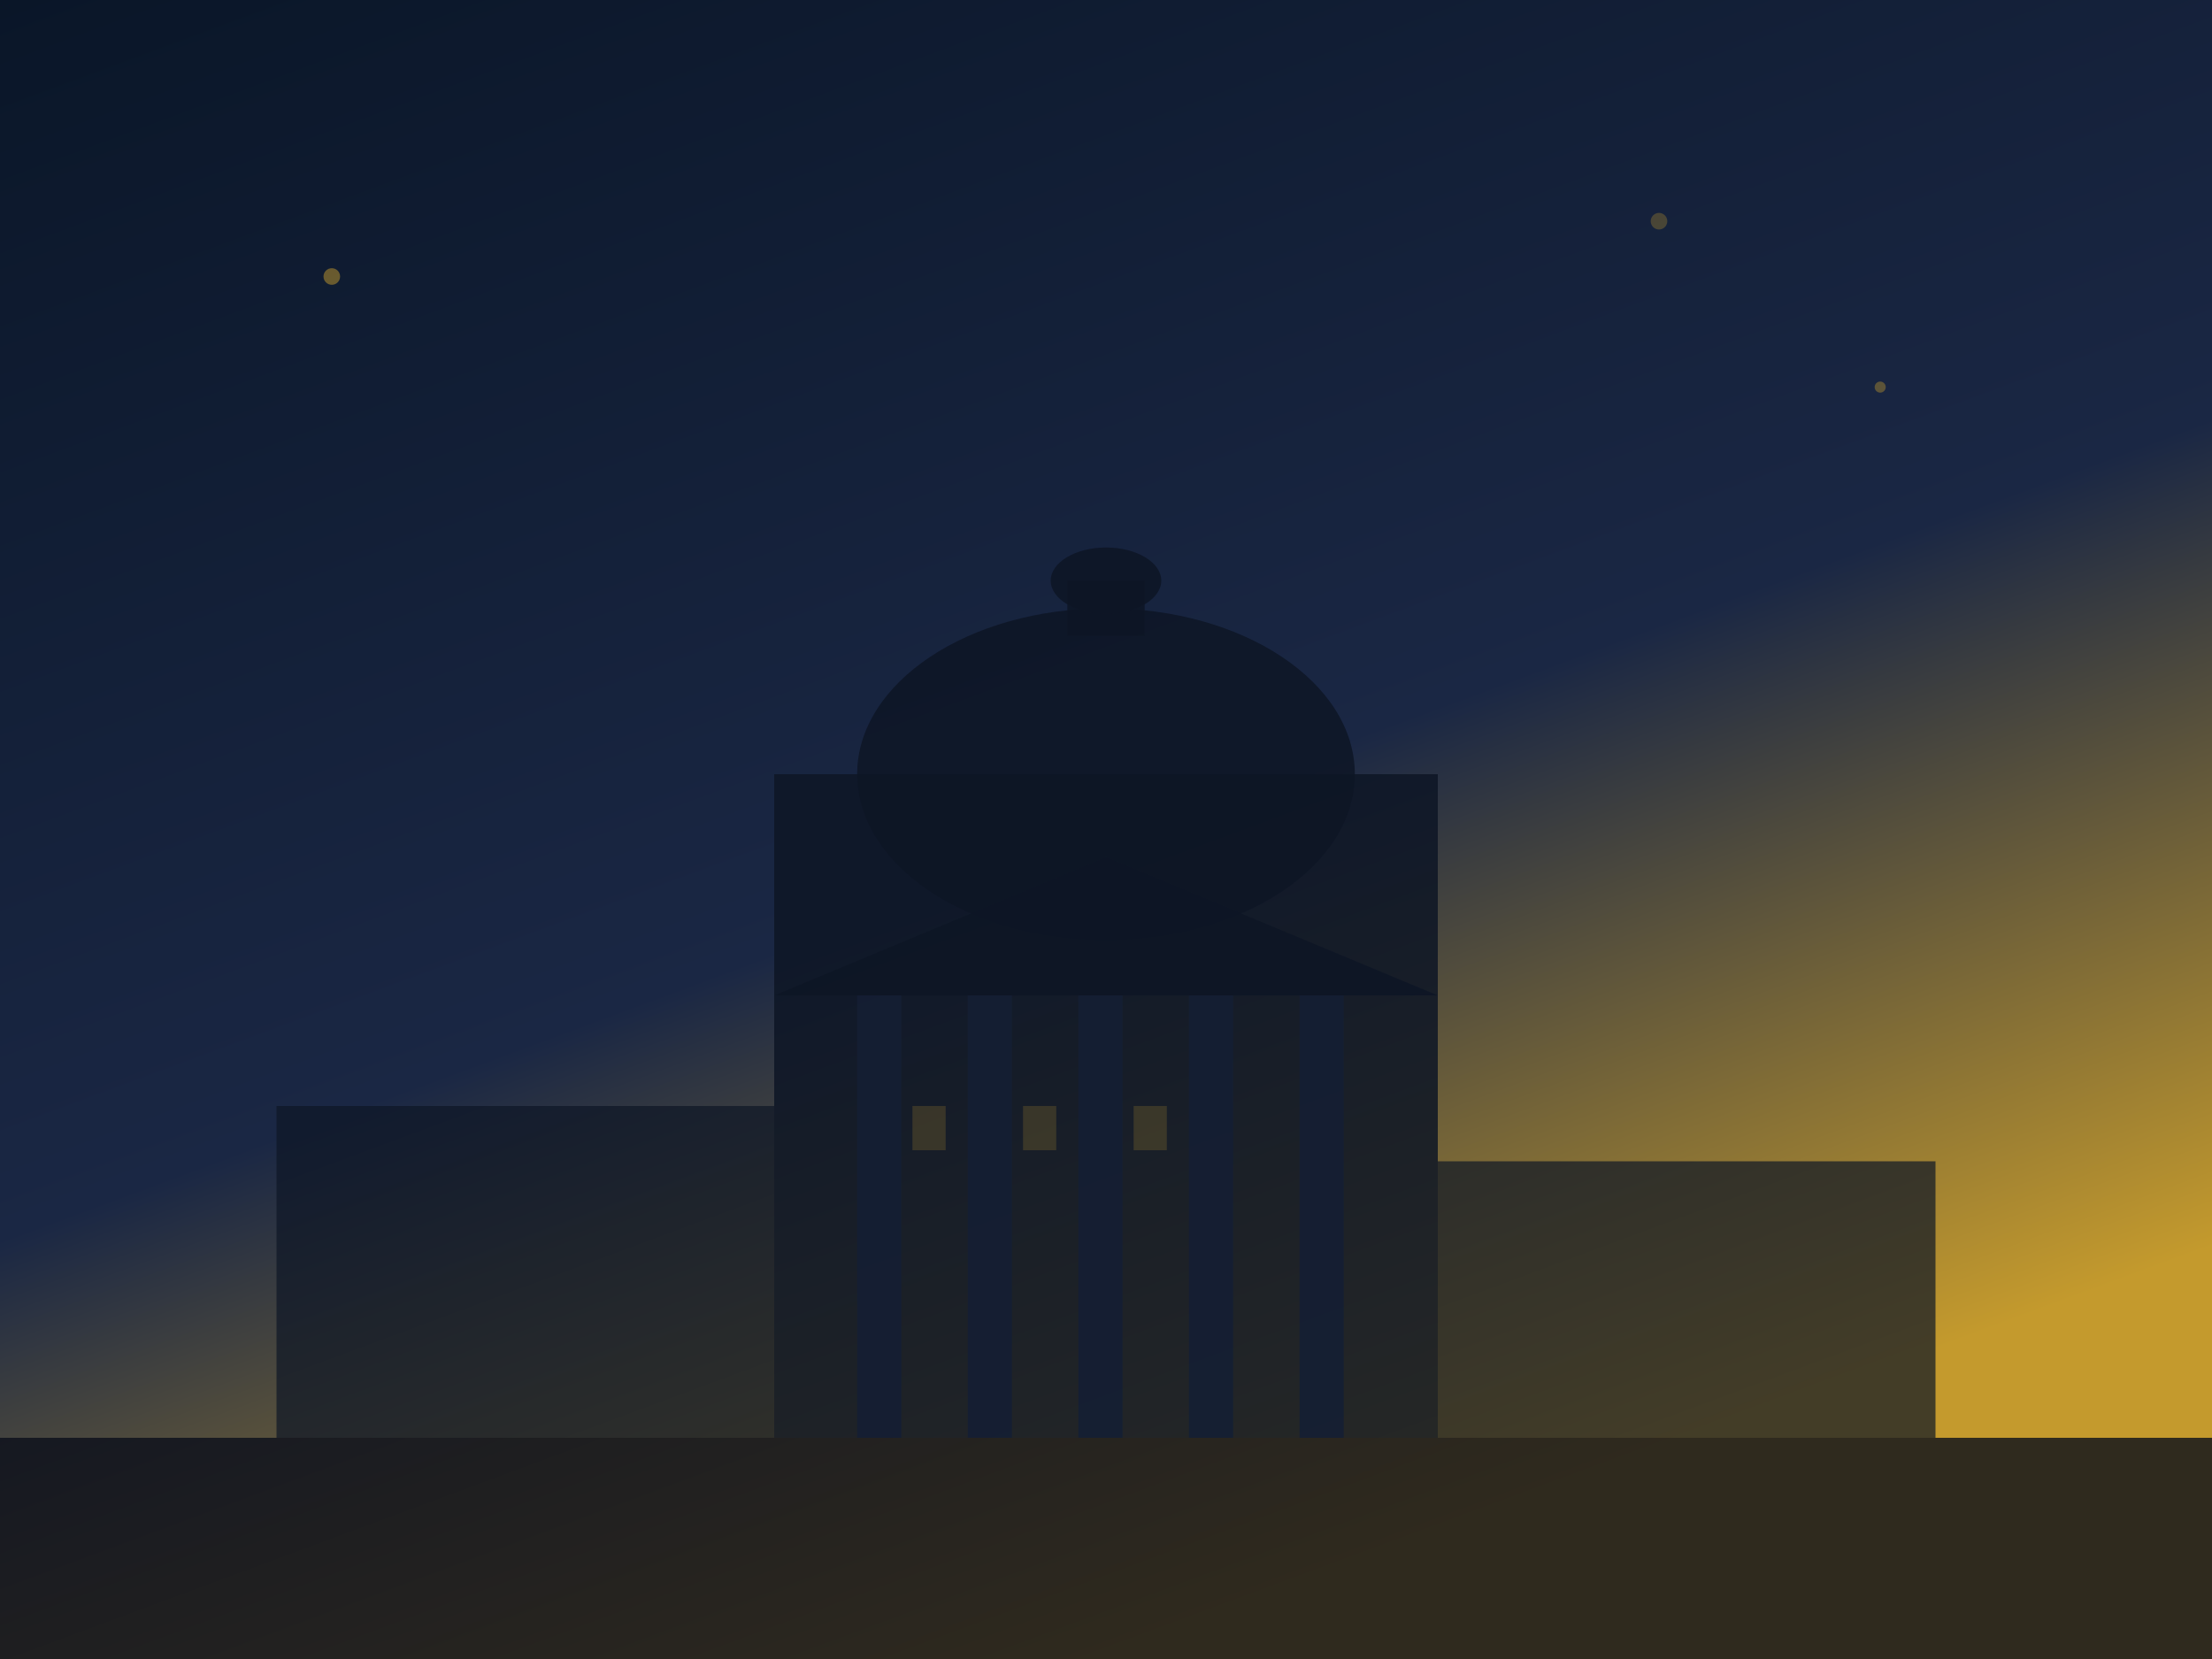
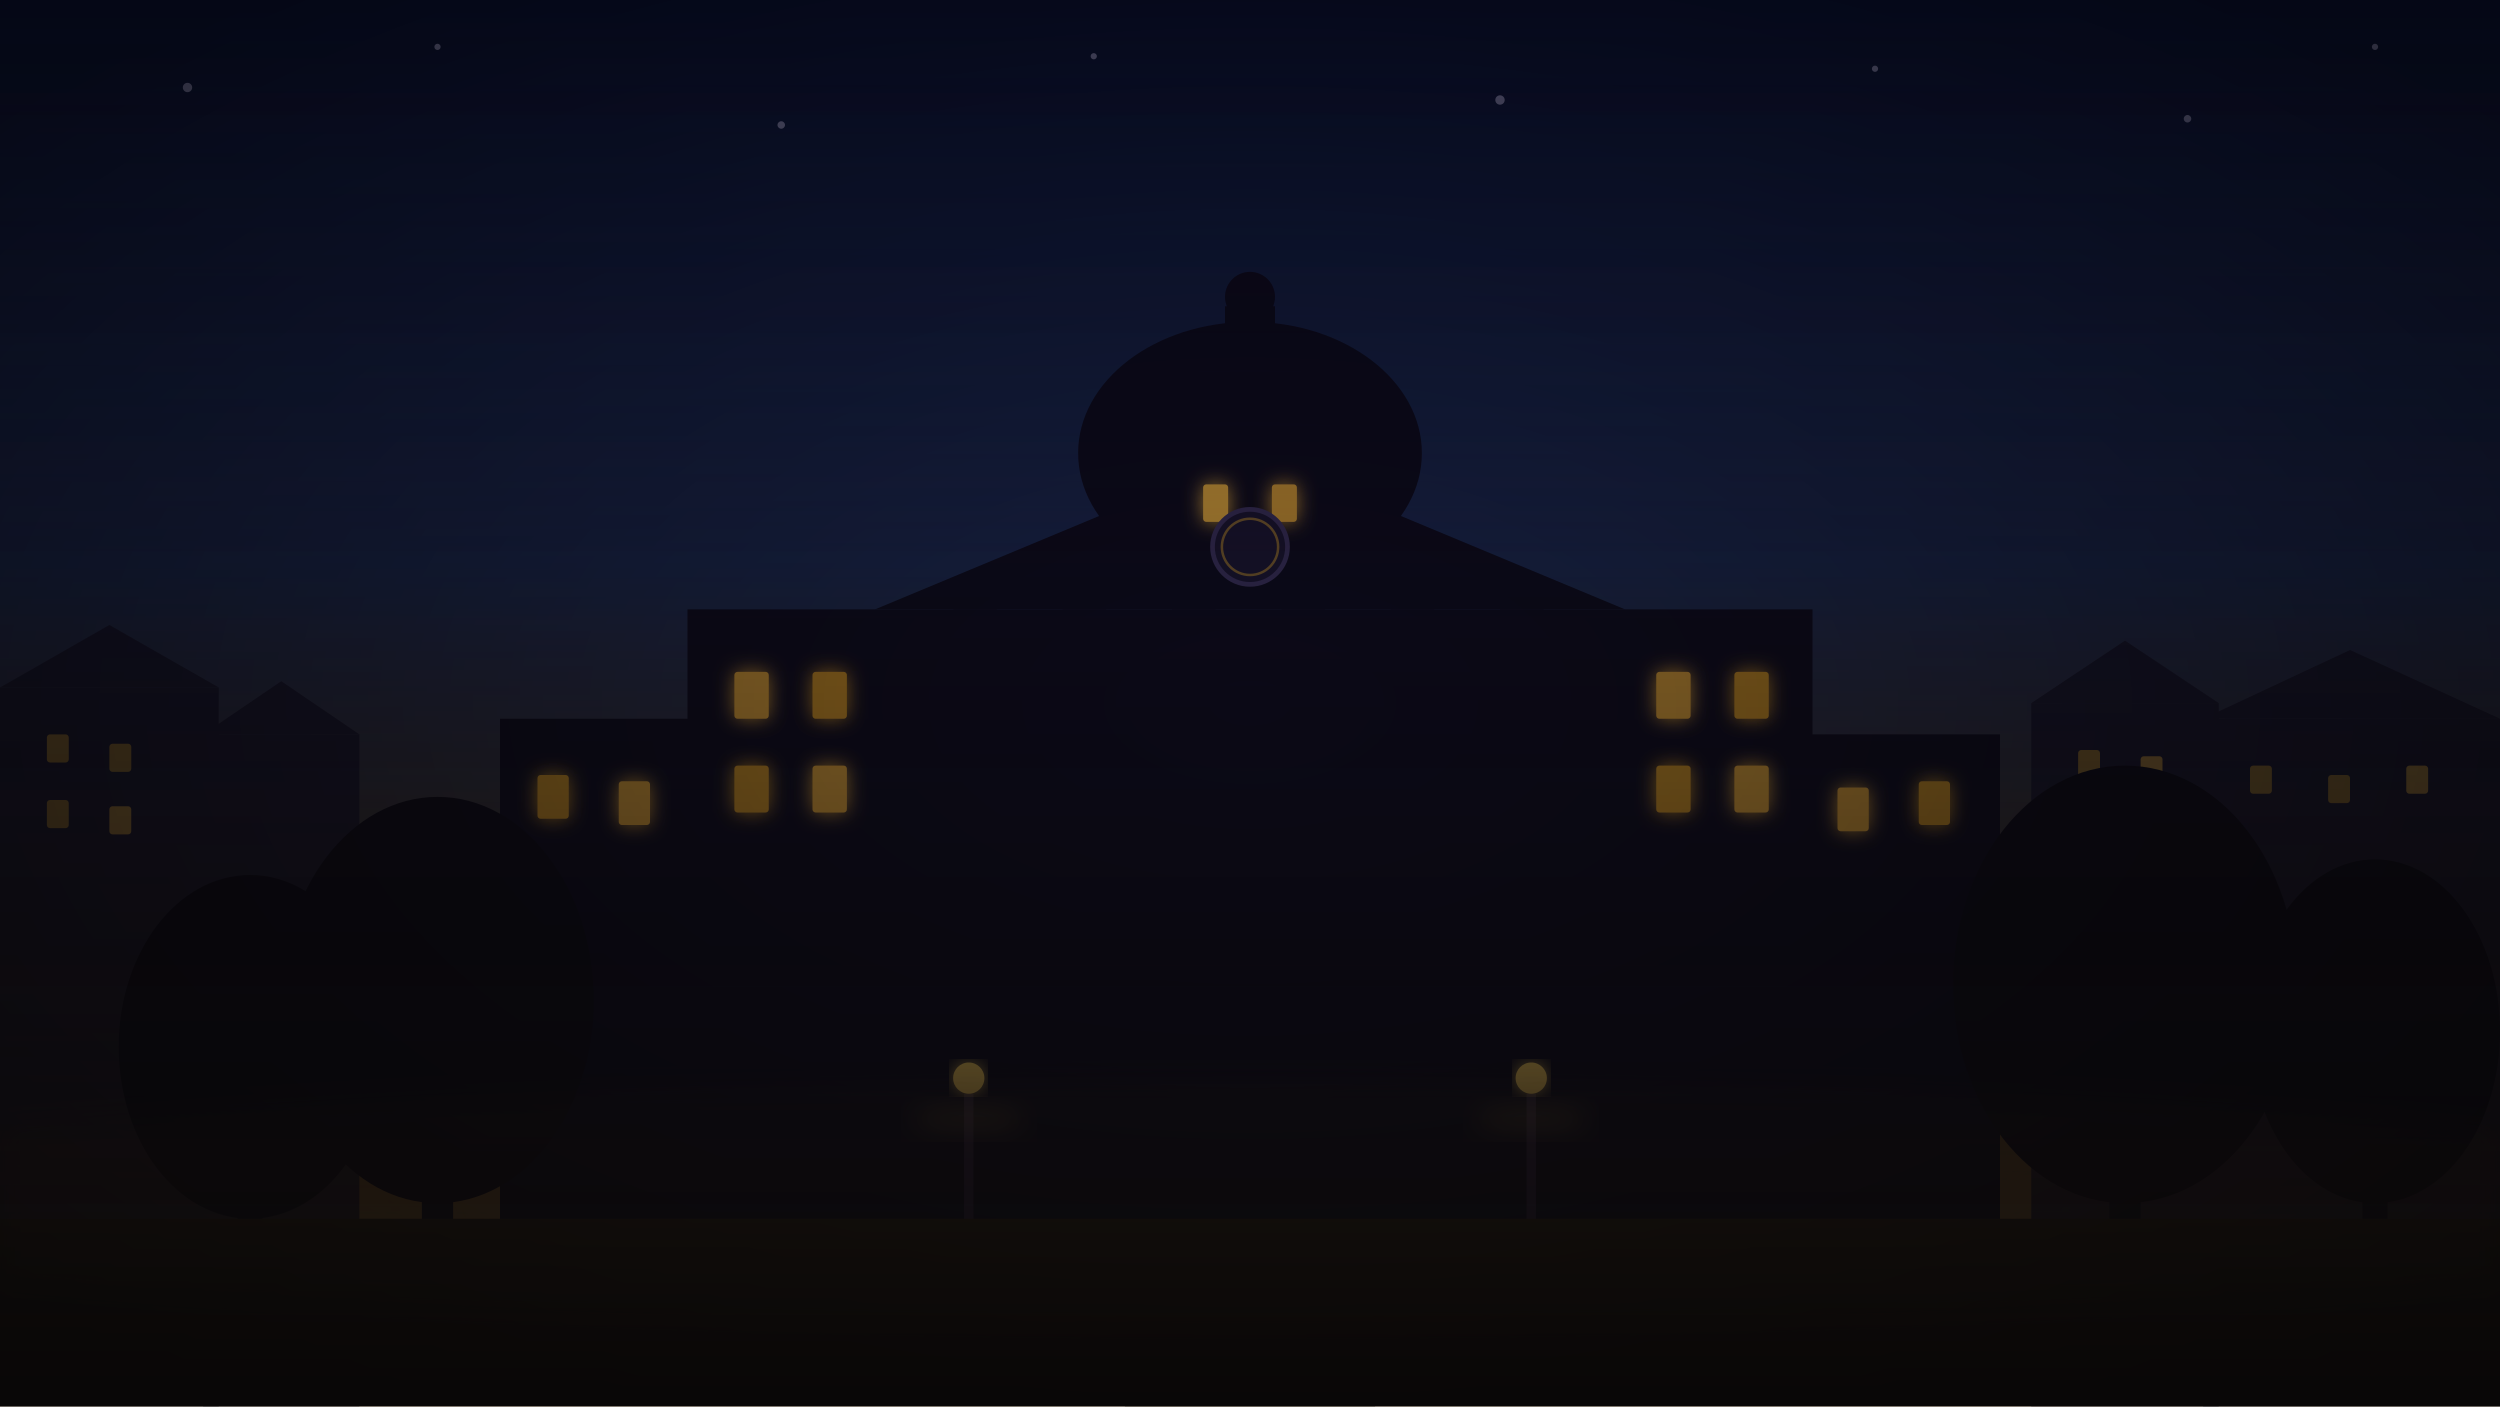
- <svg xmlns="http://www.w3.org/2000/svg" viewBox="0 0 400 300">
+ <svg xmlns="http://www.w3.org/2000/svg" width="800" height="450" viewBox="0 0 800 450">
  <defs>
-     <linearGradient id="bg" x1="0" y1="0" x2="0.5" y2="1">
-       <stop offset="0%" stop-color="#0a1628" />
-       <stop offset="60%" stop-color="#1a2744" />
-       <stop offset="100%" stop-color="#c49a2d" />
+     <linearGradient id="sky" x1="0" y1="0" x2="0" y2="1">
+       <stop offset="0%" stop-color="#0a1030" />
+       <stop offset="40%" stop-color="#1a2855" />
+       <stop offset="75%" stop-color="#4a3520" />
+       <stop offset="100%" stop-color="#c89040" />
+     </linearGradient>
+     <radialGradient id="sun-glow" cx="50%" cy="80%" r="35%">
+       <stop offset="0%" stop-color="#e0a040" stop-opacity="0.6" />
+       <stop offset="100%" stop-color="#1a2855" stop-opacity="0" />
+     </radialGradient>
+     <filter id="glow">
+       <feGaussianBlur stdDeviation="3" result="b" />
+       <feMerge>
+         <feMergeNode in="b" />
+         <feMergeNode in="SourceGraphic" />
+       </feMerge>
+     </filter>
+     <filter id="soft">
+       <feGaussianBlur stdDeviation="4" />
+     </filter>
+     <linearGradient id="ground" x1="0" y1="0" x2="0" y2="1">
+       <stop offset="0%" stop-color="#2a1e12" />
+       <stop offset="100%" stop-color="#0a0808" />
    </linearGradient>
  </defs>
-   <rect width="400" height="300" fill="url(#bg)" />
-   <rect x="0" y="260" width="400" height="40" fill="#0a0e1a" opacity="0.8" />
-   <rect x="140" y="140" width="120" height="120" fill="#0d1525" opacity="0.85" />
-   <ellipse cx="200" cy="140" rx="45" ry="30" fill="#0d1525" opacity="0.85" />
-   <rect x="193" y="105" width="14" height="10" fill="#0d1525" opacity="0.85" />
-   <ellipse cx="200" cy="105" rx="10" ry="6" fill="#0d1525" opacity="0.85" />
-   <rect x="155" y="180" width="8" height="80" fill="#141e33" opacity="0.9" />
-   <rect x="175" y="180" width="8" height="80" fill="#141e33" opacity="0.9" />
-   <rect x="195" y="180" width="8" height="80" fill="#141e33" opacity="0.9" />
-   <rect x="215" y="180" width="8" height="80" fill="#141e33" opacity="0.9" />
-   <rect x="235" y="180" width="8" height="80" fill="#141e33" opacity="0.9" />
-   <path d="M140 180 L200 155 L260 180 Z" fill="#0d1525" opacity="0.85" />
-   <rect x="50" y="200" width="90" height="60" fill="#0d1525" opacity="0.7" />
-   <rect x="260" y="210" width="90" height="50" fill="#0d1525" opacity="0.7" />
-   <rect x="165" y="200" width="6" height="8" fill="#c49a2d" opacity="0.2" />
-   <rect x="185" y="200" width="6" height="8" fill="#c49a2d" opacity="0.2" />
-   <rect x="205" y="200" width="6" height="8" fill="#c49a2d" opacity="0.2" />
-   <circle cx="60" cy="50" r="1.5" fill="#c49a2d" opacity="0.5" />
-   <circle cx="340" cy="70" r="1" fill="#c49a2d" opacity="0.4" />
-   <circle cx="300" cy="40" r="1.5" fill="#c49a2d" opacity="0.3" />
+   <rect width="800" height="450" fill="url(#sky)" />
+   <rect width="800" height="450" fill="url(#sun-glow)" />
+   <g fill="#c0b8e0" opacity="0.5">
+     <circle cx="60" cy="28" r="1.5" />
+     <circle cx="140" cy="15" r="1" />
+     <circle cx="250" cy="40" r="1.2" />
+     <circle cx="350" cy="18" r="1" />
+     <circle cx="480" cy="32" r="1.5" />
+     <circle cx="600" cy="22" r="1" />
+     <circle cx="700" cy="38" r="1.2" />
+     <circle cx="760" cy="15" r="1" />
+   </g>
+   <g fill="#12102a" opacity="0.8">
+     <rect x="0" y="220" width="70" height="230" />
+     <polygon points="0,220 35,200 70,220" />
+     <rect x="65" y="235" width="50" height="215" />
+     <polygon points="65,235 90,218 115,235" />
+     <rect x="650" y="225" width="60" height="225" />
+     <polygon points="650,225 680,205 710,225" />
+     <rect x="705" y="230" width="95" height="220" />
+     <polygon points="705,230 752,208 800,230" />
+   </g>
+   <g fill="#c09030" opacity="0.6">
+     <rect x="15" y="235" width="7" height="9" rx="1" />
+     <rect x="35" y="238" width="7" height="9" rx="1" />
+     <rect x="15" y="256" width="7" height="9" rx="1" />
+     <rect x="35" y="258" width="7" height="9" rx="1" fill="#e0a840" />
+     <rect x="665" y="240" width="7" height="9" rx="1" />
+     <rect x="685" y="242" width="7" height="9" rx="1" fill="#e0a840" />
+     <rect x="720" y="245" width="7" height="9" rx="1" />
+     <rect x="745" y="248" width="7" height="9" rx="1" />
+     <rect x="770" y="245" width="7" height="9" rx="1" fill="#e0a840" />
+   </g>
+   <g fill="#0c0a20">
+     <rect x="220" y="195" width="360" height="225" />
+     <rect x="160" y="230" width="65" height="190" />
+     <rect x="575" y="235" width="65" height="185" />
+     <polygon points="280,195 400,145 520,195" />
+     <ellipse cx="400" cy="145" rx="55" ry="42" />
+     <rect x="392" y="98" width="16" height="20" />
+     <circle cx="400" cy="95" r="8" />
+     <rect x="305" y="195" width="14" height="95" />
+     <rect x="340" y="195" width="14" height="95" />
+     <rect x="375" y="195" width="14" height="95" />
+     <rect x="410" y="195" width="14" height="95" />
+     <rect x="445" y="195" width="14" height="95" />
+     <rect x="480" y="195" width="14" height="95" />
+     <rect x="300" y="288" width="200" height="8" />
+     <rect x="296" y="294" width="208" height="6" />
+     <rect x="280" y="380" width="240" height="12" rx="1" />
+     <rect x="290" y="370" width="220" height="12" rx="1" />
+     <rect x="300" y="360" width="200" height="12" rx="1" />
+   </g>
+   <g filter="url(#glow)">
+     <rect x="235" y="215" width="11" height="15" fill="#d09838" rx="1" />
+     <rect x="260" y="215" width="11" height="15" fill="#c08828" rx="1" />
+     <rect x="530" y="215" width="11" height="15" fill="#d09838" rx="1" />
+     <rect x="555" y="215" width="11" height="15" fill="#c08828" rx="1" />
+     <rect x="235" y="245" width="11" height="15" fill="#c08828" rx="1" />
+     <rect x="260" y="245" width="11" height="15" fill="#d09838" rx="1" />
+     <rect x="530" y="245" width="11" height="15" fill="#c08828" rx="1" />
+     <rect x="555" y="245" width="11" height="15" fill="#d09838" rx="1" />
+     <rect x="385" y="155" width="8" height="12" fill="#e0a840" rx="1" />
+     <rect x="407" y="155" width="8" height="12" fill="#d09838" rx="1" />
+     <rect x="172" y="248" width="10" height="14" fill="#c08828" rx="1" />
+     <rect x="198" y="250" width="10" height="14" fill="#d09838" rx="1" />
+     <rect x="588" y="252" width="10" height="14" fill="#d09838" rx="1" />
+     <rect x="614" y="250" width="10" height="14" fill="#c08828" rx="1" />
+   </g>
+   <circle cx="400" cy="175" r="12" fill="#1a1535" stroke="#3a3060" stroke-width="1.5" />
+   <circle cx="400" cy="175" r="9" fill="none" stroke="#c09030" stroke-width="0.8" opacity="0.6" />
+   <g fill="#0a0818">
+     <ellipse cx="140" cy="320" rx="50" ry="65" />
+     <rect x="135" y="350" width="10" height="55" />
+     <ellipse cx="680" cy="315" rx="55" ry="70" />
+     <rect x="675" y="350" width="10" height="55" />
+     <ellipse cx="760" cy="330" rx="40" ry="55" />
+     <rect x="756" y="355" width="8" height="50" />
+     <ellipse cx="80" cy="335" rx="42" ry="55" />
+     <rect x="76" y="360" width="8" height="45" />
+   </g>
+   <polygon points="360,450 440,450 480,395 320,395" fill="#1a1510" opacity="0.8" />
+   <g stroke="#2a2040" stroke-width="3" fill="none">
+     <line x1="310" y1="350" x2="310" y2="420" />
+     <line x1="490" y1="350" x2="490" y2="420" />
+   </g>
+   <circle cx="310" cy="345" r="5" fill="#ffd060" filter="url(#glow)" />
+   <circle cx="490" cy="345" r="5" fill="#ffd060" filter="url(#glow)" />
+   <ellipse cx="310" cy="358" rx="18" ry="6" fill="#ffd060" opacity="0.15" filter="url(#soft)" />
+   <ellipse cx="490" cy="358" rx="18" ry="6" fill="#ffd060" opacity="0.15" filter="url(#soft)" />
+   <rect x="0" y="390" width="800" height="60" fill="url(#ground)" />
+   <ellipse cx="400" cy="385" rx="500" ry="40" fill="#4a3520" opacity="0.15" filter="url(#soft)" />
+   <radialGradient id="vig" cx="50%" cy="50%" r="65%">
+     <stop offset="0%" stop-color="#000" stop-opacity="0" />
+     <stop offset="100%" stop-color="#000" stop-opacity="0.55" />
+   </radialGradient>
+   <rect width="800" height="450" fill="url(#vig)" />
+   <linearGradient id="fade" x1="0" y1="0" x2="0" y2="1">
+     <stop offset="0%" stop-color="#0a0808" stop-opacity="0" />
+     <stop offset="100%" stop-color="#0a0808" stop-opacity="0.8" />
+   </linearGradient>
+   <rect width="800" height="450" fill="url(#fade)" />
</svg>
